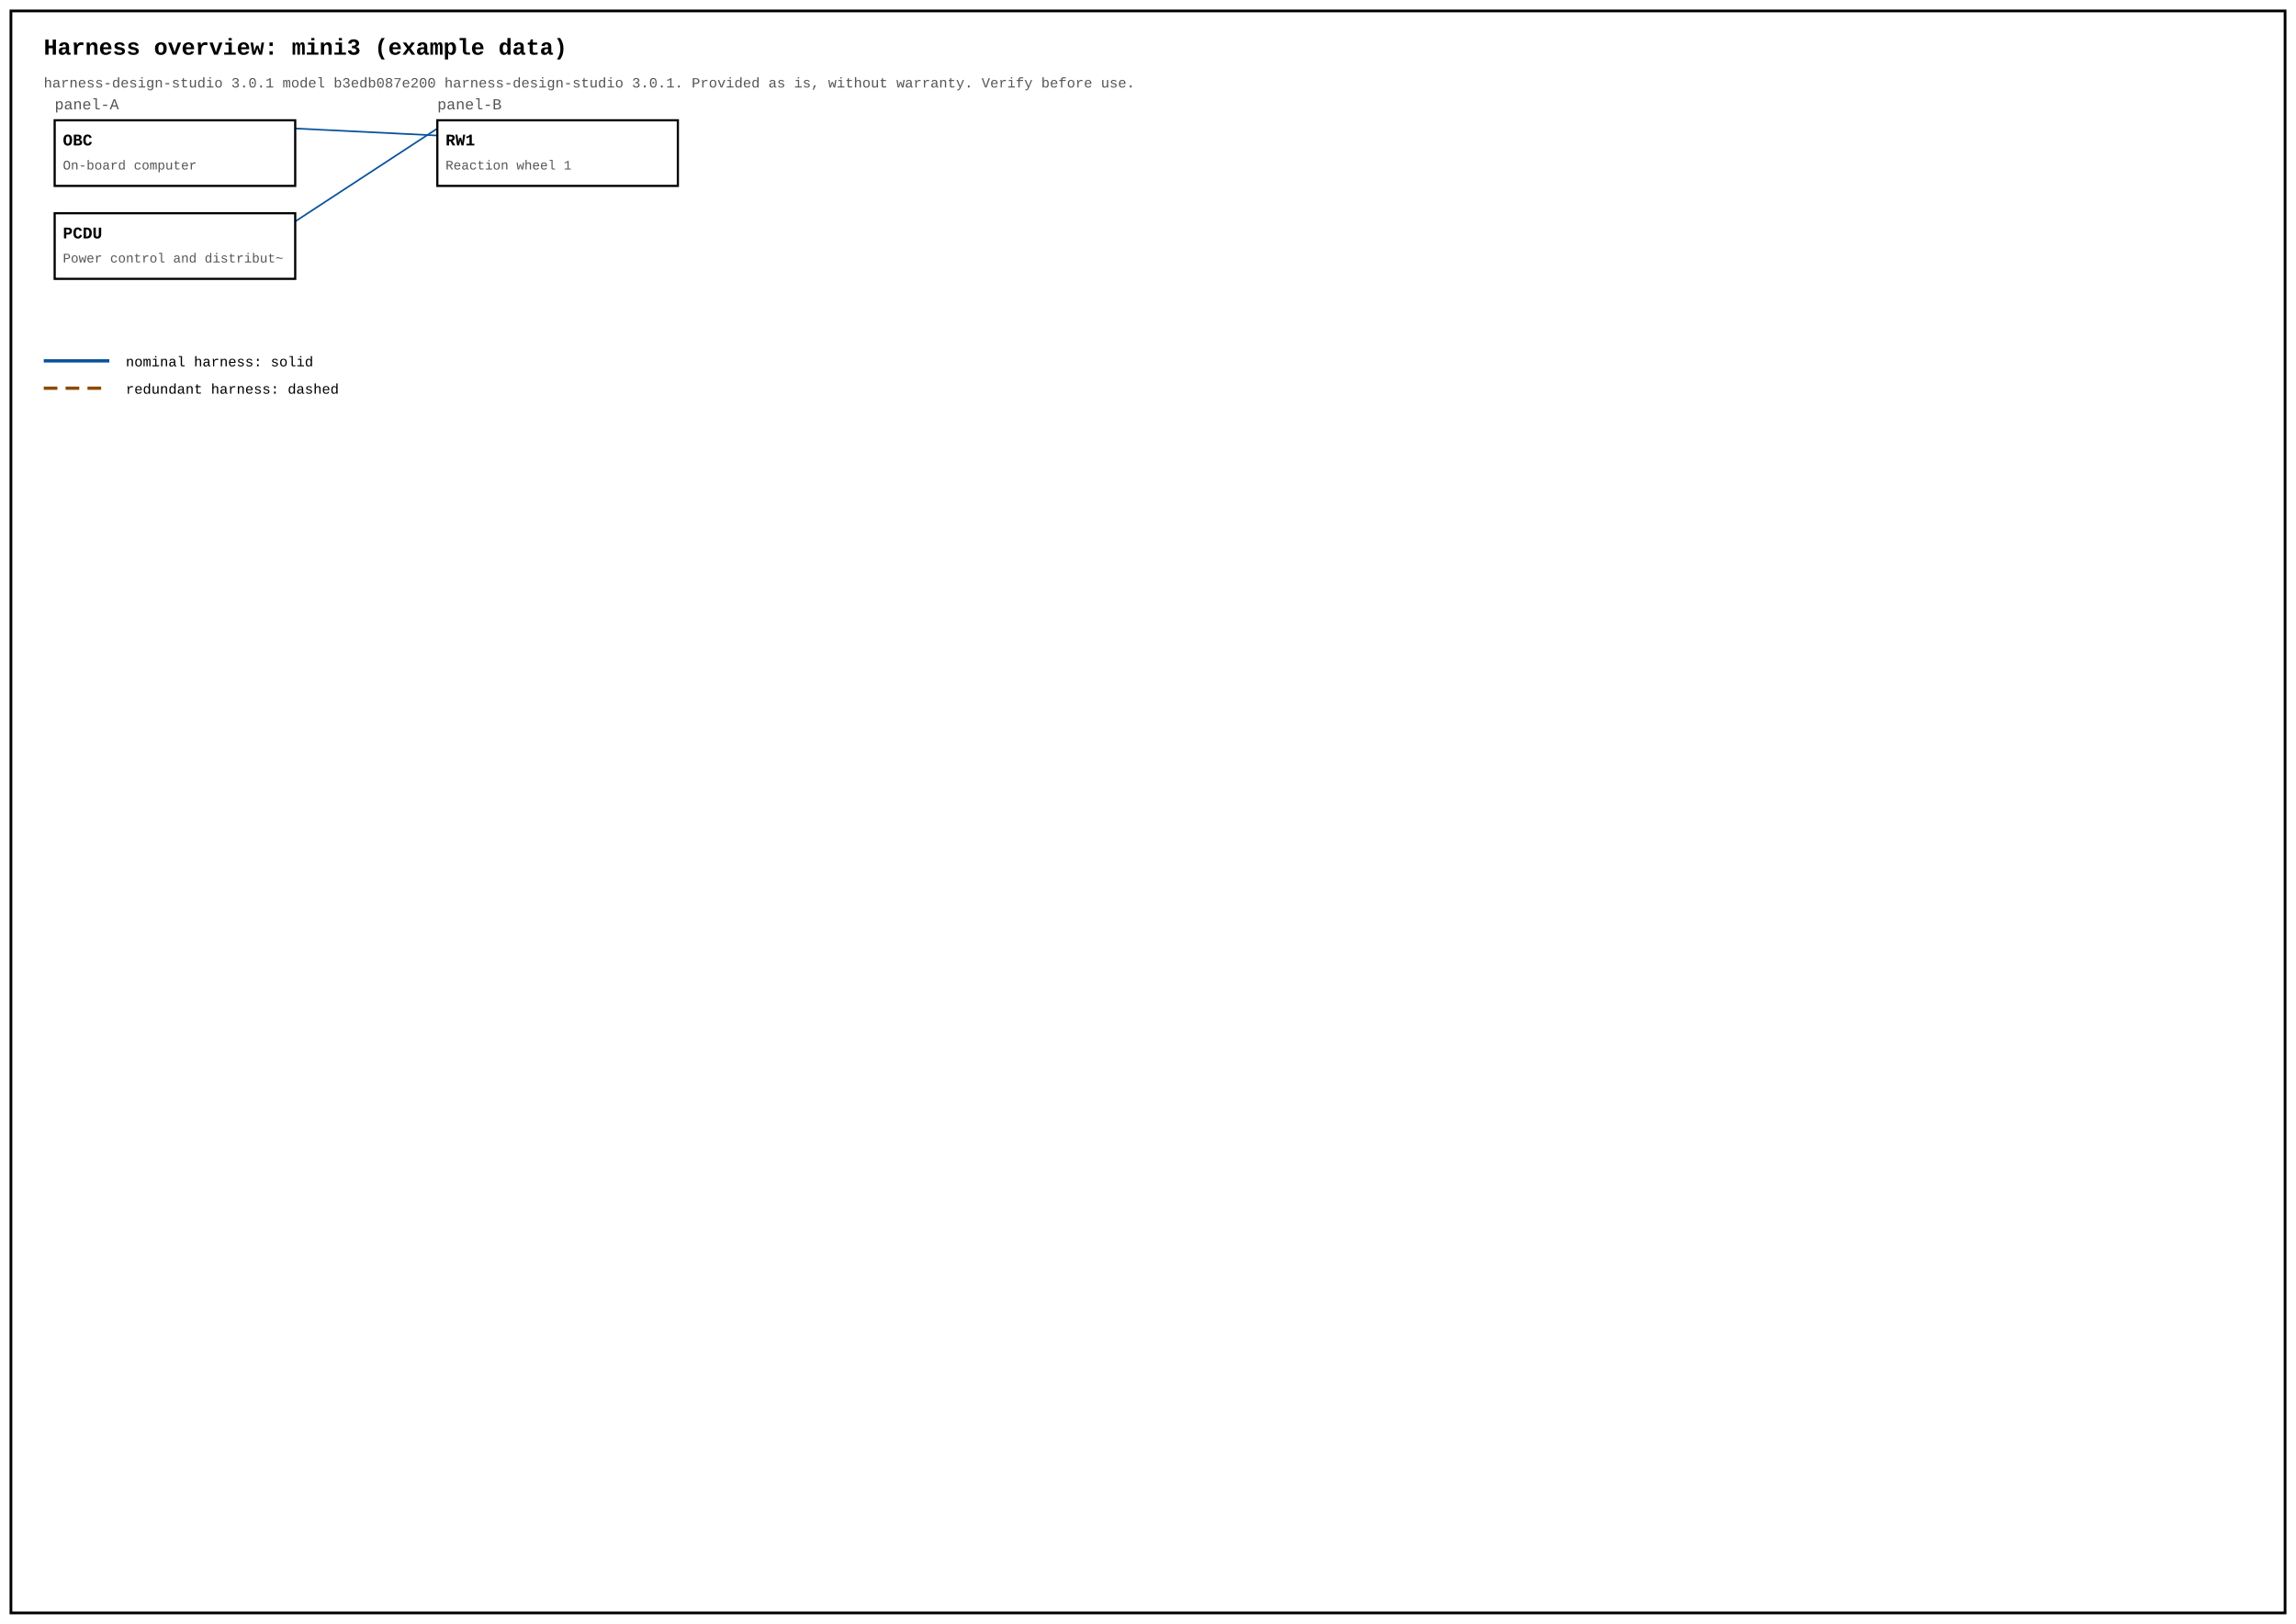
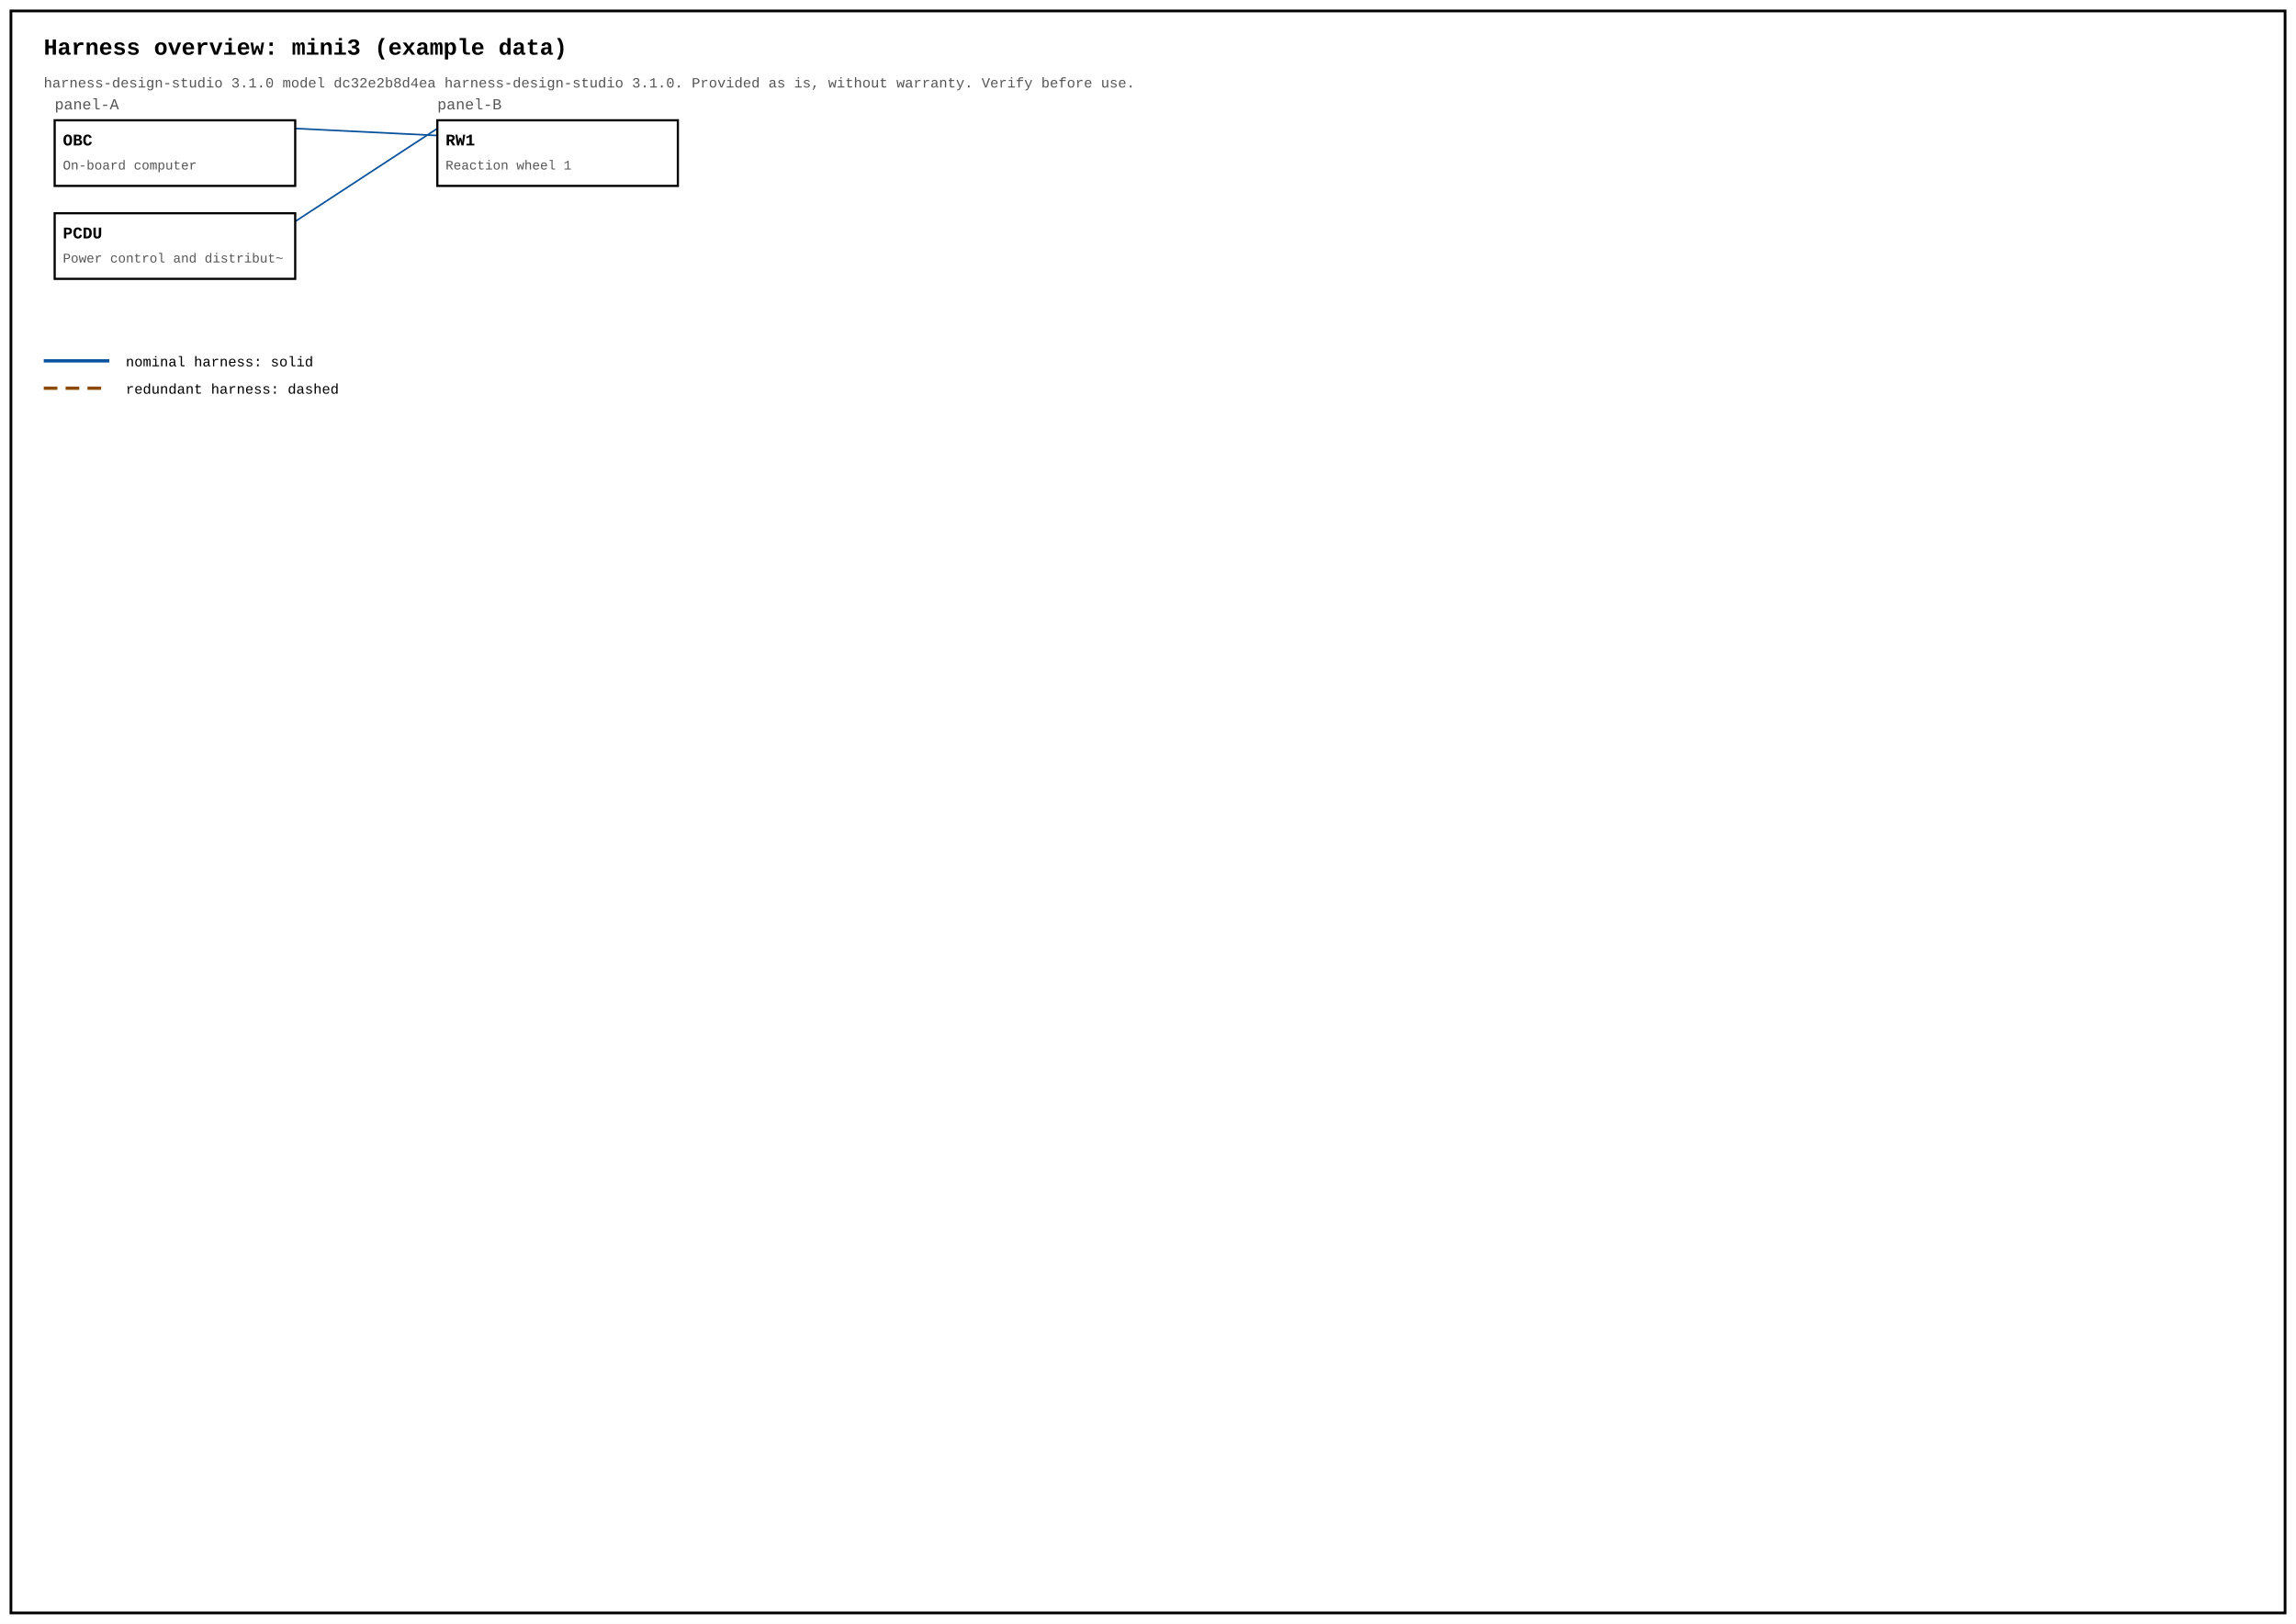
<svg xmlns="http://www.w3.org/2000/svg" width="420mm" height="297mm" viewBox="0 0 420 297" font-family="Courier New, Courier, monospace">
  <rect x="0" y="0" width="420" height="297" fill="#ffffff" />
  <rect x="2" y="2" width="416" height="293" fill="none" stroke="#000000" stroke-width="0.5" />
  <text x="8" y="10" font-size="4.2" font-weight="bold" text-anchor="start" fill="#000000">Harness overview: mini3 (example data)</text>
-   <text x="8" y="16" font-size="2.6" text-anchor="start" fill="#555555">harness-design-studio 3.0.1 model b3edb087e200   harness-design-studio 3.0.1. Provided as is, without warranty. Verify before use.</text>
+   <text x="8" y="16" font-size="2.6" text-anchor="start" fill="#555555">harness-design-studio 3.1.0 model dc32e2b8d4ea   harness-design-studio 3.1.0. Provided as is, without warranty. Verify before use.</text>
  <text x="10" y="20" font-size="2.8" text-anchor="start" fill="#555555">panel-A</text>
  <text x="80" y="20" font-size="2.8" text-anchor="start" fill="#555555">panel-B</text>
  <line x1="54" y1="40.5" x2="80" y2="23.5" stroke="#08519c" stroke-width="0.3" />
  <line x1="54" y1="23.5" x2="80" y2="24.786" stroke="#08519c" stroke-width="0.3" />
  <rect x="10" y="22" width="44" height="12" fill="#ffffff" stroke="#000000" stroke-width="0.4" />
  <text x="11.5" y="26.6" font-size="3" font-weight="bold" text-anchor="start" fill="#000000">OBC</text>
  <text x="11.5" y="31" font-size="2.4" text-anchor="start" fill="#555555">On-board computer</text>
  <rect x="10" y="39" width="44" height="12" fill="#ffffff" stroke="#000000" stroke-width="0.4" />
  <text x="11.5" y="43.6" font-size="3" font-weight="bold" text-anchor="start" fill="#000000">PCDU</text>
  <text x="11.5" y="48" font-size="2.4" text-anchor="start" fill="#555555">Power control and distribut~</text>
  <rect x="80" y="22" width="44" height="12" fill="#ffffff" stroke="#000000" stroke-width="0.4" />
  <text x="81.5" y="26.6" font-size="3" font-weight="bold" text-anchor="start" fill="#000000">RW1</text>
  <text x="81.5" y="31" font-size="2.4" text-anchor="start" fill="#555555">Reaction wheel 1</text>
  <line x1="8" y1="66" x2="20" y2="66" stroke="#08519c" stroke-width="0.6" />
  <text x="23" y="67" font-size="2.6" text-anchor="start" fill="#000000">nominal harness: solid</text>
  <line x1="8" y1="71" x2="20" y2="71" stroke="#8c4a00" stroke-width="0.6" stroke-dasharray="2.5 1.5" />
  <text x="23" y="72" font-size="2.6" text-anchor="start" fill="#000000">redundant harness: dashed</text>
</svg>
